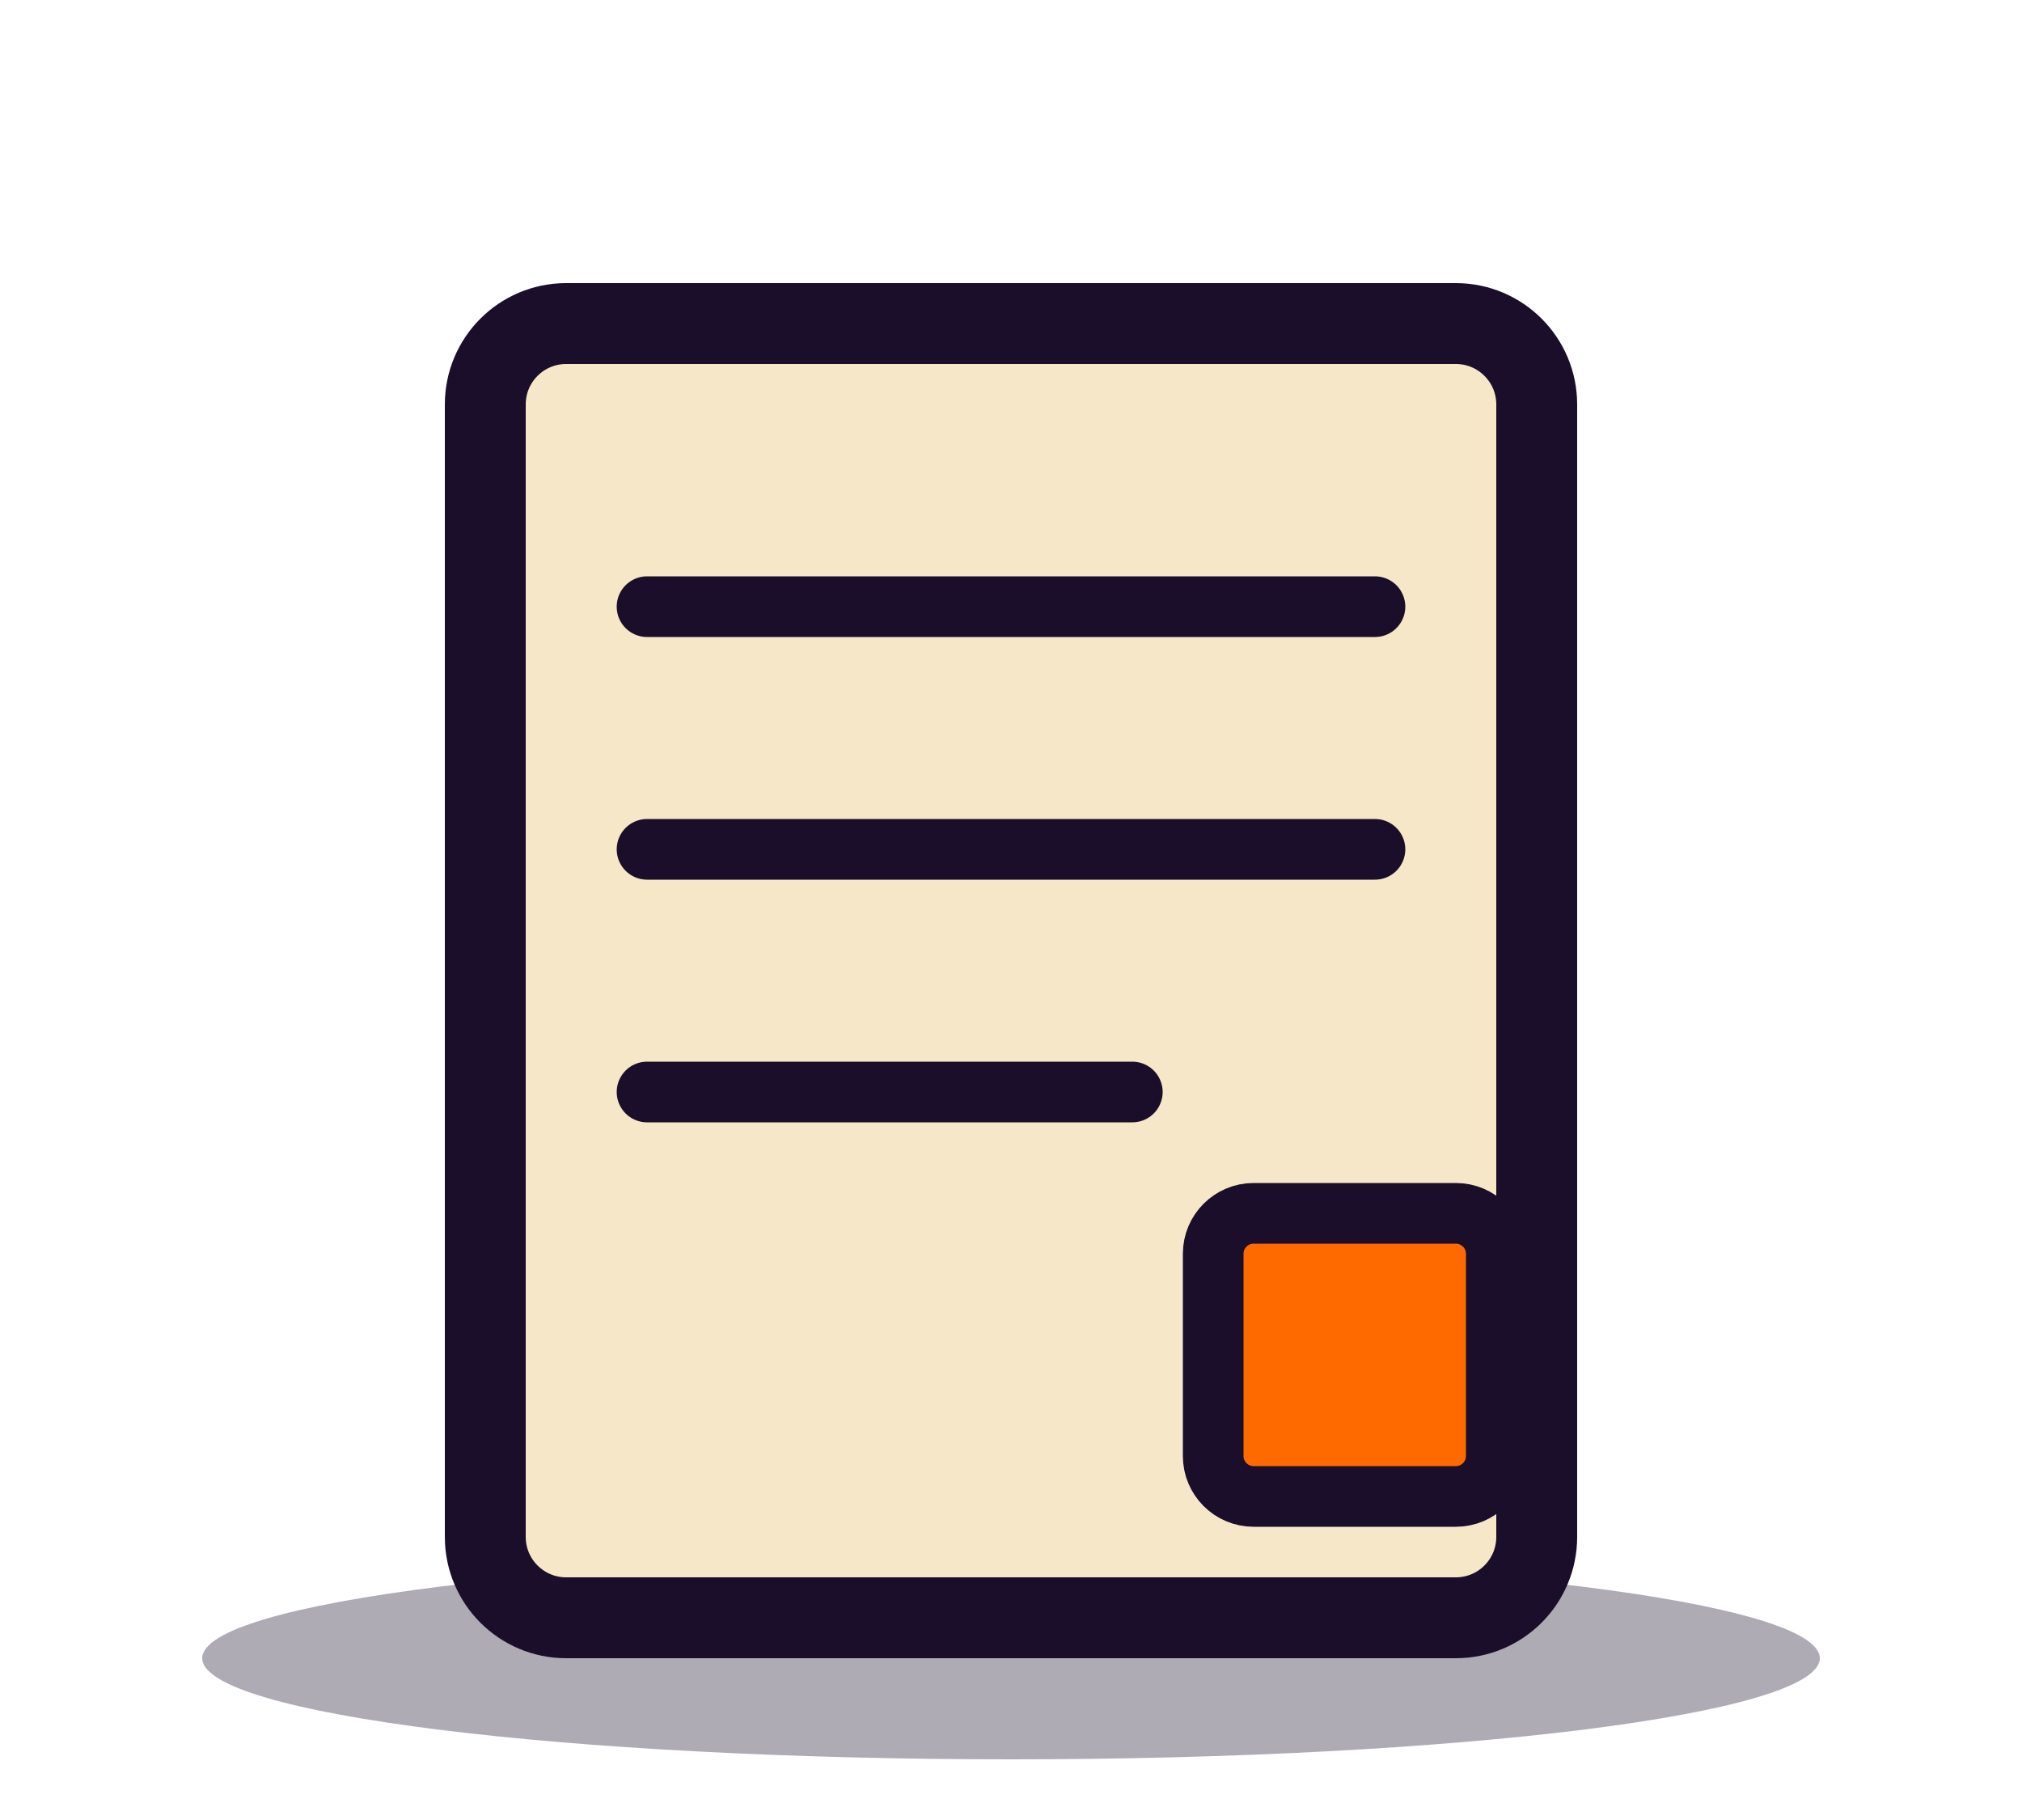
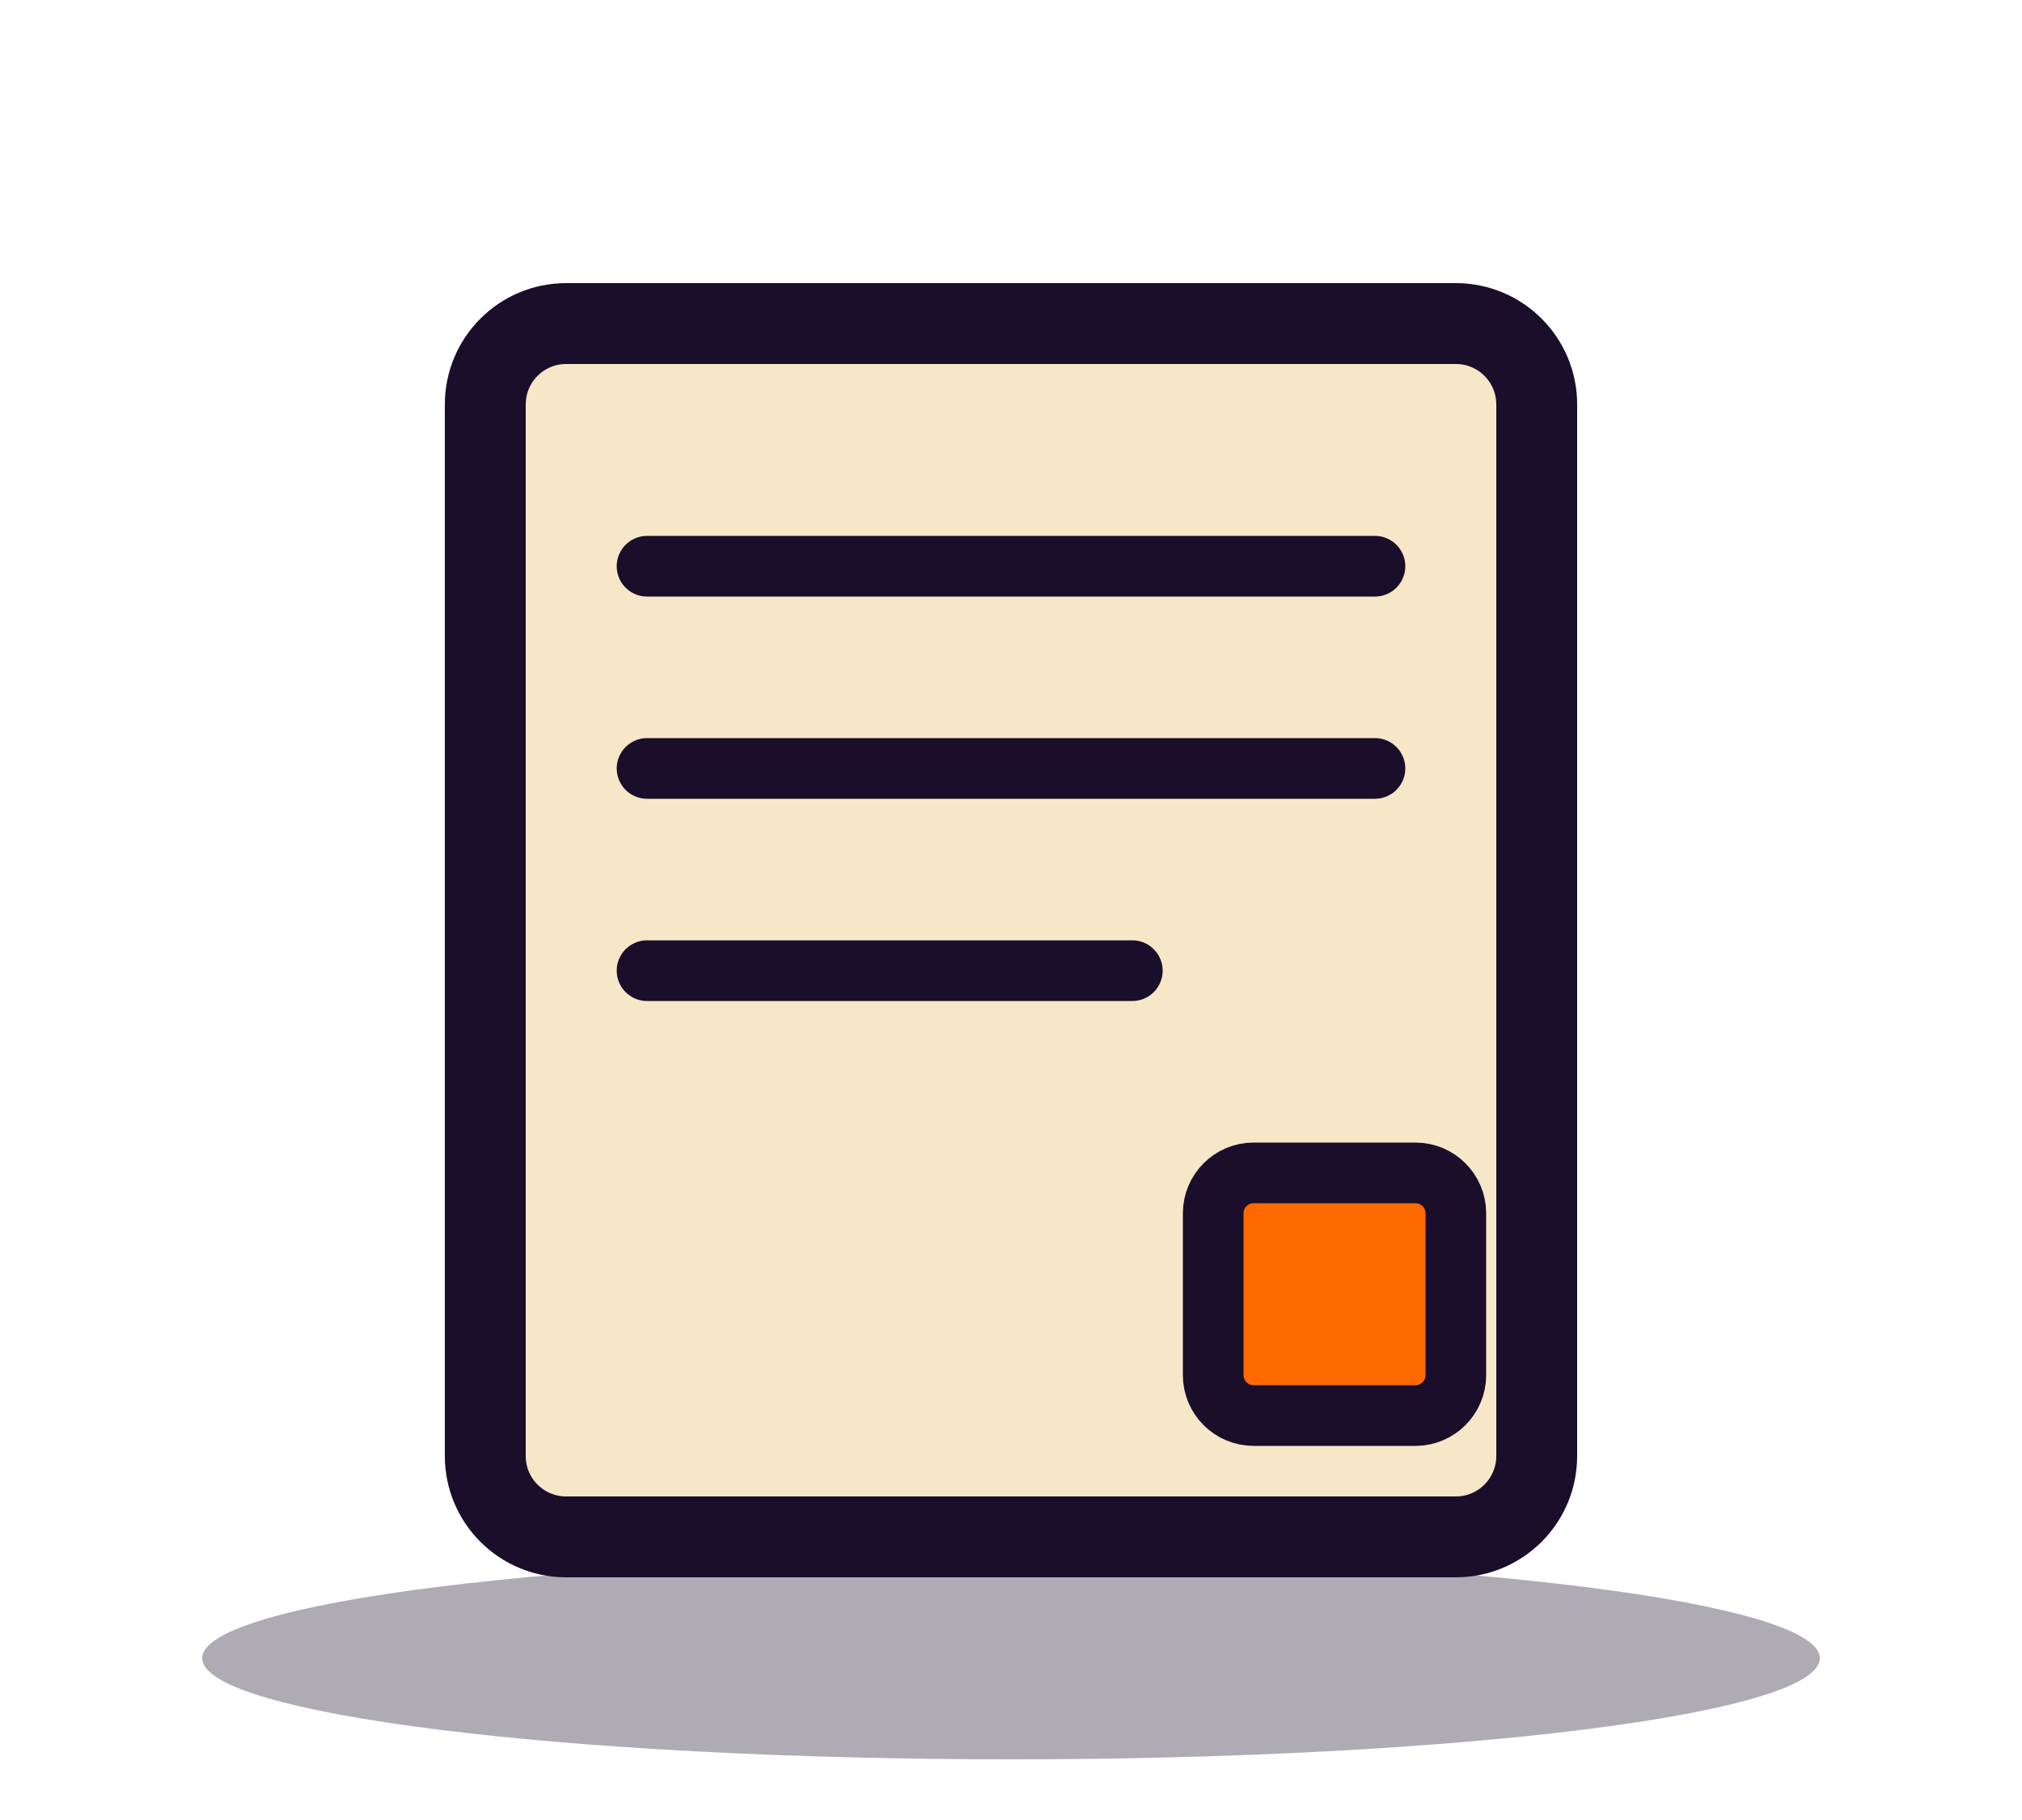
<svg xmlns="http://www.w3.org/2000/svg" width="100" height="90" viewBox="0 0 100 90">
  <ellipse cx="50" cy="82" rx="40" ry="5" fill="#1B0E2A" opacity="0.35" />
-   <rect x="24" y="16" width="52" height="64" rx="4" fill="#F6E7C8" stroke="#1B0E2A" stroke-width="4" />
-   <path d="M32 30 L68 30 M32 42 L68 42 M32 54 L56 54" stroke="#1B0E2A" stroke-width="3" stroke-linecap="round" />
-   <rect x="60" y="60" width="14" height="14" rx="2" fill="#FF6A00" stroke="#1B0E2A" stroke-width="3" />
+   <rect x="24" y="16" width="52" height="60" rx="4" fill="#F6E7C8" stroke="#1B0E2A" stroke-width="4" />
+   <path d="M32 28 L68 28 M32 38 L68 38 M32 48 L56 48" stroke="#1B0E2A" stroke-width="3" stroke-linecap="round" />
+   <rect x="60" y="58" width="12" height="12" rx="2" fill="#FF6A00" stroke="#1B0E2A" stroke-width="3" />
</svg>
